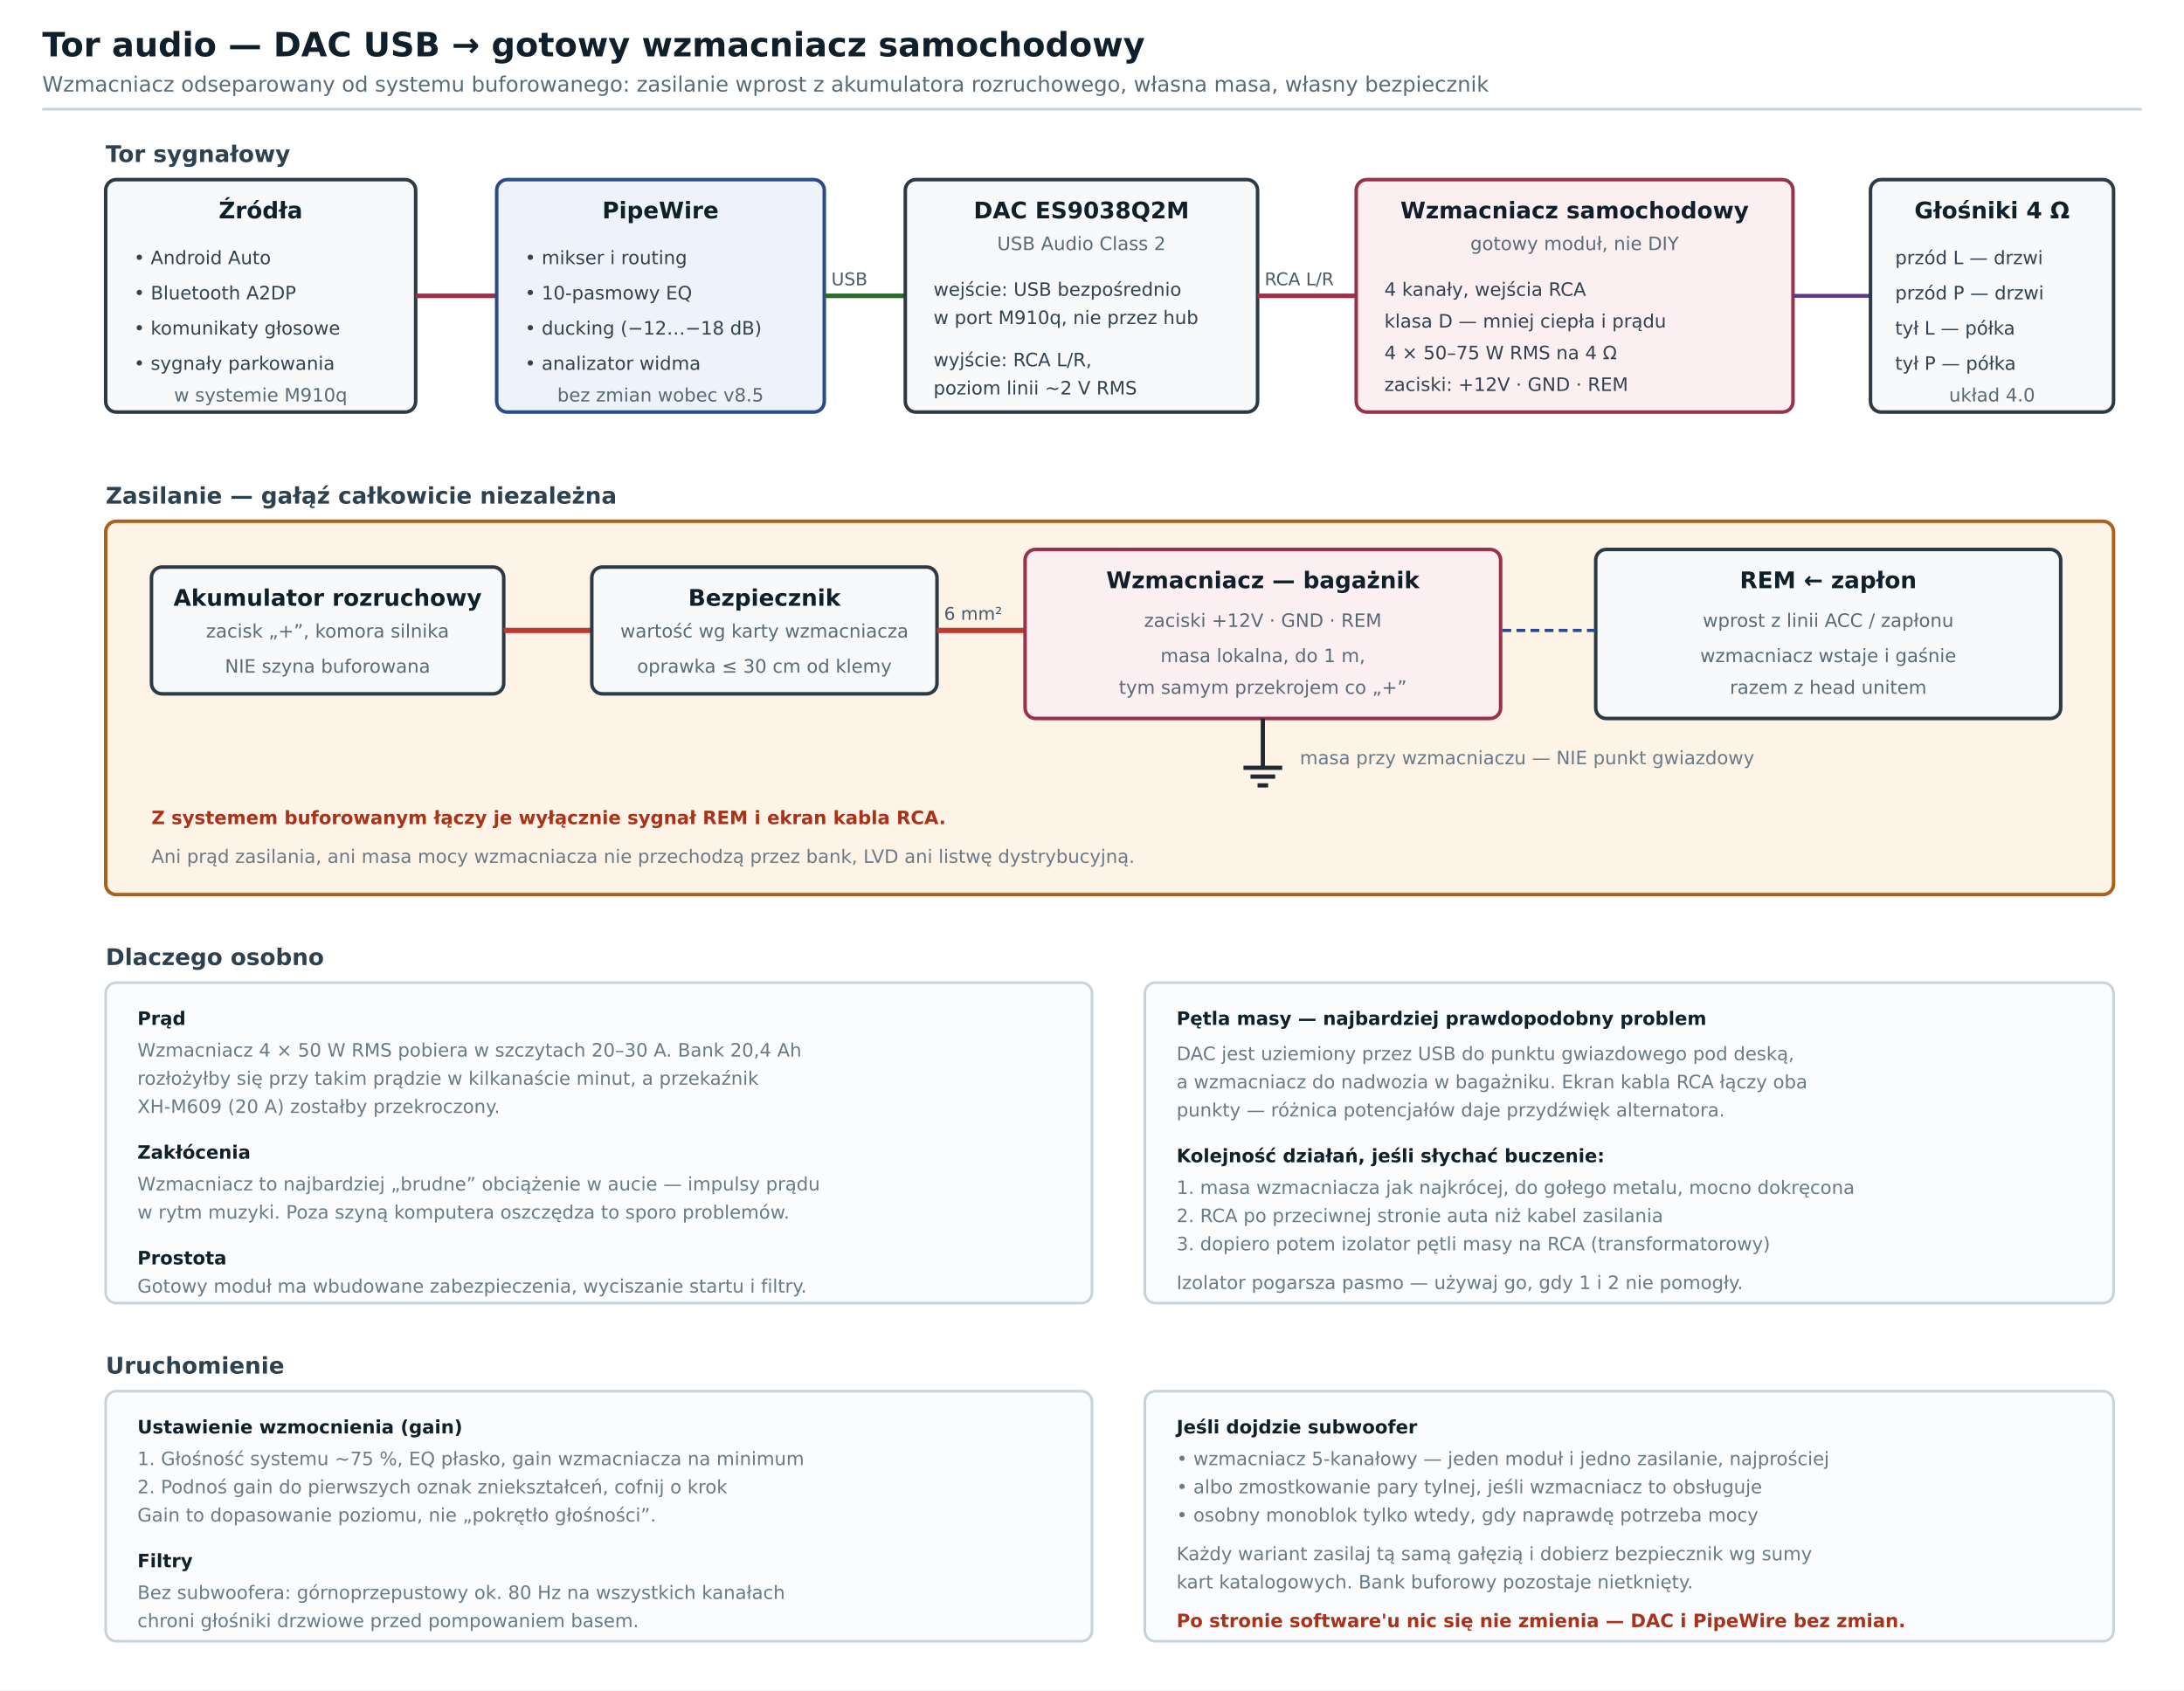
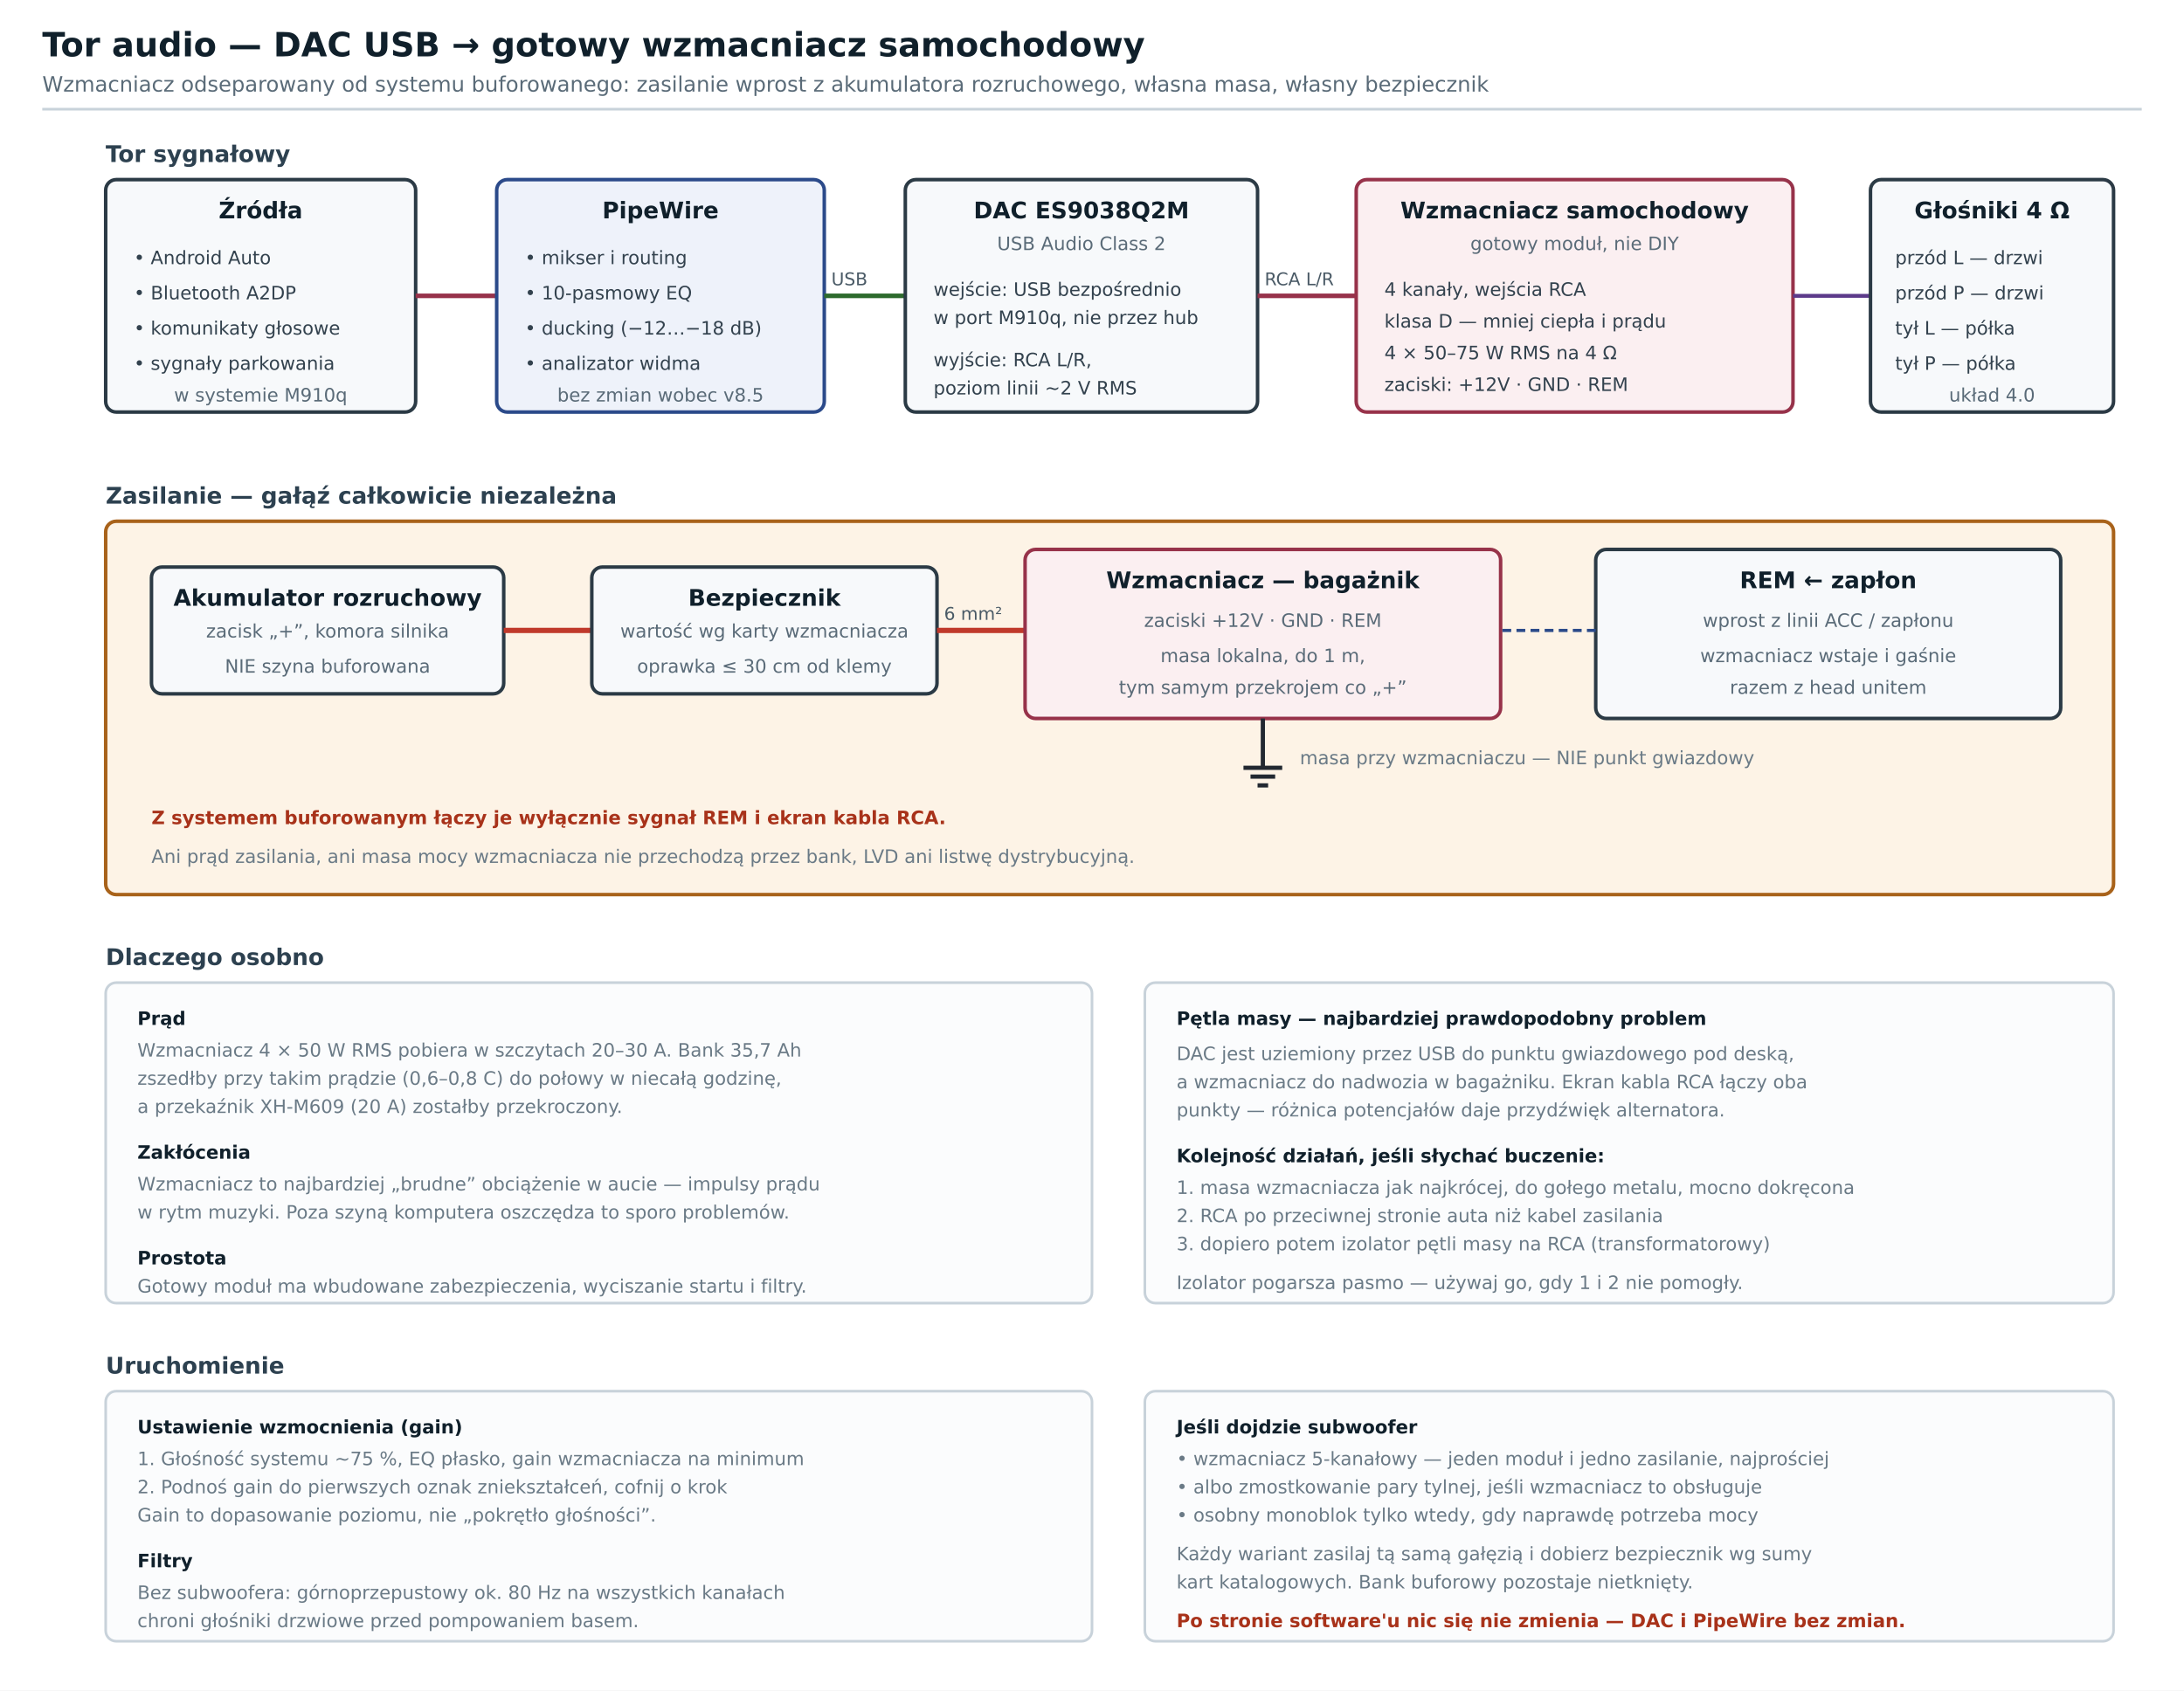
<svg xmlns="http://www.w3.org/2000/svg" width="1240" height="960" viewBox="0 0 1240 960" font-family="DejaVu Sans, Verdana, sans-serif">
  <style>
    .bg    { fill: #ffffff; }
    .mod   { fill: #f7f9fb; stroke: #2b3a45; stroke-width: 2; rx: 6; }
    .modB  { fill: #eef2fa; stroke: #2b4a8a; stroke-width: 2; rx: 6; }
    .modC  { fill: #fbeff1; stroke: #97324a; stroke-width: 2; rx: 6; }
    .modS  { fill: #fdf3e6; stroke: #a8621a; stroke-width: 2; rx: 6; }
    .waud  { stroke: #97324a; stroke-width: 2.6; fill: none; }
    .wusb  { stroke: #2d6a2d; stroke-width: 2.6; fill: none; }
    .wpwr  { stroke: #c0392b; stroke-width: 3; fill: none; }
    .wspk  { stroke: #5c3a8a; stroke-width: 2.2; fill: none; }
    .wsig  { stroke: #2b4a8a; stroke-width: 1.8; fill: none; stroke-dasharray: 5 3; }
    .minus { stroke: #222831; stroke-width: 2.4; fill: none; }
    .ttl   { font-size: 19px; font-weight: bold; fill: #10202b; }
    .sub   { font-size: 12px; fill: #5a6b78; }
    .mt    { font-size: 13px; font-weight: bold; fill: #10202b; text-anchor: middle; }
    .ms    { font-size: 10.5px; fill: #5a6b78; text-anchor: middle; }
    .tl    { font-size: 10.5px; fill: #33424e; }
    .tb    { font-size: 10.5px; font-weight: bold; fill: #10202b; }
    .note  { font-size: 10.5px; fill: #6a7a86; }
    .warn  { font-size: 10.5px; font-weight: bold; fill: #a8321a; }
    .sec   { font-size: 13px; font-weight: bold; fill: #2d4150; }
    .wl    { font-size: 10px; fill: #4a5a66; }
  </style>
  <defs>
    <g id="gnd3">
      <path stroke="#222831" stroke-width="2.4" fill="none" d="M-11 0 L11 0" />
      <path stroke="#222831" stroke-width="2.4" fill="none" d="M-7 5 L7 5" />
      <path stroke="#222831" stroke-width="2.4" fill="none" d="M-3 10 L3 10" />
    </g>
  </defs>
  <rect class="bg" x="0" y="0" width="1240" height="960" />
  <text class="ttl" x="24" y="32">Tor audio — DAC USB → gotowy wzmacniacz samochodowy</text>
  <text class="sub" x="24" y="52">Wzmacniacz odseparowany od systemu buforowanego: zasilanie wprost z akumulatora rozruchowego, własna masa, własny bezpiecznik</text>
  <line x1="24" y1="62" x2="1216" y2="62" stroke="#c8d2da" stroke-width="1.5" />
  <text class="sec" x="60" y="92">Tor sygnałowy</text>
  <rect class="mod" x="60" y="102" width="176" height="132" />
  <text class="mt" x="148" y="124">Źródła</text>
  <text class="tl" x="76" y="150">• Android Auto</text>
  <text class="tl" x="76" y="170">• Bluetooth A2DP</text>
  <text class="tl" x="76" y="190">• komunikaty głosowe</text>
  <text class="tl" x="76" y="210">• sygnały parkowania</text>
  <text class="ms" x="148" y="228">w systemie M910q</text>
  <path class="waud" d="M236 168 L282 168" />
  <rect class="modB" x="282" y="102" width="186" height="132" />
  <text class="mt" x="375" y="124">PipeWire</text>
  <text class="tl" x="298" y="150">• mikser i routing</text>
  <text class="tl" x="298" y="170">• 10-pasmowy EQ</text>
  <text class="tl" x="298" y="190">• ducking (−12…−18 dB)</text>
  <text class="tl" x="298" y="210">• analizator widma</text>
  <text class="ms" x="375" y="228">bez zmian wobec v8.5</text>
  <path class="wusb" d="M468 168 L514 168" />
  <text class="wl" x="472" y="162">USB</text>
  <rect class="mod" x="514" y="102" width="200" height="132" />
  <text class="mt" x="614" y="124">DAC ES9038Q2M</text>
  <text class="ms" x="614" y="142">USB Audio Class 2</text>
  <text class="tl" x="530" y="168">wejście: USB bezpośrednio</text>
  <text class="tl" x="530" y="184">w port M910q, nie przez hub</text>
  <text class="tl" x="530" y="208">wyjście: RCA L/R,</text>
  <text class="tl" x="530" y="224">poziom linii ~2 V RMS</text>
  <path class="waud" d="M714 168 L770 168" />
  <text class="wl" x="718" y="162">RCA L/R</text>
  <rect class="modC" x="770" y="102" width="248" height="132" />
  <text class="mt" x="894" y="124">Wzmacniacz samochodowy</text>
  <text class="ms" x="894" y="142">gotowy moduł, nie DIY</text>
  <text class="tl" x="786" y="168">4 kanały, wejścia RCA</text>
  <text class="tl" x="786" y="186">klasa D — mniej ciepła i prądu</text>
  <text class="tl" x="786" y="204">4 × 50–75 W RMS na 4 Ω</text>
  <text class="tl" x="786" y="222">zaciski: +12V · GND · REM</text>
  <path class="wspk" d="M1018 168 L1062 168" />
  <rect class="mod" x="1062" y="102" width="138" height="132" />
  <text class="mt" x="1131" y="124">Głośniki 4 Ω</text>
  <text class="tl" x="1076" y="150">przód L — drzwi</text>
  <text class="tl" x="1076" y="170">przód P — drzwi</text>
  <text class="tl" x="1076" y="190">tył L — półka</text>
  <text class="tl" x="1076" y="210">tył P — półka</text>
  <text class="ms" x="1131" y="228">układ 4.0</text>
  <text class="sec" x="60" y="286">Zasilanie — gałąź całkowicie niezależna</text>
  <rect class="modS" x="60" y="296" width="1140" height="212" />
  <rect class="mod" x="86" y="322" width="200" height="72" />
  <text class="mt" x="186" y="344">Akumulator rozruchowy</text>
  <text class="ms" x="186" y="362">zacisk „+”, komora silnika</text>
  <text class="ms" x="186" y="382">NIE szyna buforowana</text>
  <path class="wpwr" d="M286 358 L336 358" />
  <rect class="mod" x="336" y="322" width="196" height="72" />
  <text class="mt" x="434" y="344">Bezpiecznik</text>
  <text class="ms" x="434" y="362">wartość wg karty wzmacniacza</text>
  <text class="ms" x="434" y="382">oprawka ≤ 30 cm od klemy</text>
  <path class="wpwr" d="M532 358 L582 358" />
  <text class="wl" x="536" y="352">6 mm²</text>
  <rect class="modC" x="582" y="312" width="270" height="96" />
  <text class="mt" x="717" y="334">Wzmacniacz — bagażnik</text>
  <text class="ms" x="717" y="356">zaciski +12V · GND · REM</text>
  <text class="ms" x="717" y="376">masa lokalna, do 1 m,</text>
  <text class="ms" x="717" y="394">tym samym przekrojem co „+”</text>
  <path class="minus" d="M717 408 L717 436" />
  <use href="#gnd3" x="717" y="436" />
  <text class="note" x="738" y="434">masa przy wzmacniaczu — NIE punkt gwiazdowy</text>
  <rect class="mod" x="906" y="312" width="264" height="96" />
  <text class="mt" x="1038" y="334">REM ← zapłon</text>
  <text class="ms" x="1038" y="356">wprost z linii ACC / zapłonu</text>
  <text class="ms" x="1038" y="376">wzmacniacz wstaje i gaśnie</text>
  <text class="ms" x="1038" y="394">razem z head unitem</text>
  <path class="wsig" d="M906 358 L852 358" />
  <text class="warn" x="86" y="468">Z systemem buforowanym łączy je wyłącznie sygnał REM i ekran kabla RCA.</text>
  <text class="note" x="86" y="490">Ani prąd zasilania, ani masa mocy wzmacniacza nie przechodzą przez bank, LVD ani listwę dystrybucyjną.</text>
  <text class="sec" x="60" y="548">Dlaczego osobno</text>
  <rect x="60" y="558" width="560" height="182" fill="#fbfcfd" stroke="#c8d2da" stroke-width="1.5" rx="6" />
  <text class="tb" x="78" y="582">Prąd</text>
-   <text class="note" x="78" y="600">Wzmacniacz 4 × 50 W RMS pobiera w szczytach 20–30 A. Bank 20,4 Ah</text>
-   <text class="note" x="78" y="616">rozłożyłby się przy takim prądzie w kilkanaście minut, a przekaźnik</text>
-   <text class="note" x="78" y="632">XH-M609 (20 A) zostałby przekroczony.</text>
+   <text class="note" x="78" y="600">Wzmacniacz 4 × 50 W RMS pobiera w szczytach 20–30 A. Bank 35,7 Ah</text>
+   <text class="note" x="78" y="616">zszedłby przy takim prądzie (0,6–0,8 C) do połowy w niecałą godzinę,</text>
+   <text class="note" x="78" y="632">a przekaźnik XH-M609 (20 A) zostałby przekroczony.</text>
  <text class="tb" x="78" y="658">Zakłócenia</text>
  <text class="note" x="78" y="676">Wzmacniacz to najbardziej „brudne” obciążenie w aucie — impulsy prądu</text>
  <text class="note" x="78" y="692">w rytm muzyki. Poza szyną komputera oszczędza to sporo problemów.</text>
  <text class="tb" x="78" y="718">Prostota</text>
  <text class="note" x="78" y="734">Gotowy moduł ma wbudowane zabezpieczenia, wyciszanie startu i filtry.</text>
  <rect x="650" y="558" width="550" height="182" fill="#fbfcfd" stroke="#c8d2da" stroke-width="1.5" rx="6" />
  <text class="tb" x="668" y="582">Pętla masy — najbardziej prawdopodobny problem</text>
  <text class="note" x="668" y="602">DAC jest uziemiony przez USB do punktu gwiazdowego pod deską,</text>
  <text class="note" x="668" y="618">a wzmacniacz do nadwozia w bagażniku. Ekran kabla RCA łączy oba</text>
  <text class="note" x="668" y="634">punkty — różnica potencjałów daje przydźwięk alternatora.</text>
  <text class="tb" x="668" y="660">Kolejność działań, jeśli słychać buczenie:</text>
  <text class="note" x="668" y="678">1. masa wzmacniacza jak najkrócej, do gołego metalu, mocno dokręcona</text>
  <text class="note" x="668" y="694">2. RCA po przeciwnej stronie auta niż kabel zasilania</text>
  <text class="note" x="668" y="710">3. dopiero potem izolator pętli masy na RCA (transformatorowy)</text>
  <text class="note" x="668" y="732">Izolator pogarsza pasmo — używaj go, gdy 1 i 2 nie pomogły.</text>
  <text class="sec" x="60" y="780">Uruchomienie</text>
  <rect x="60" y="790" width="560" height="142" fill="#fbfcfd" stroke="#c8d2da" stroke-width="1.5" rx="6" />
  <text class="tb" x="78" y="814">Ustawienie wzmocnienia (gain)</text>
  <text class="note" x="78" y="832">1. Głośność systemu ~75 %, EQ płasko, gain wzmacniacza na minimum</text>
  <text class="note" x="78" y="848">2. Podnoś gain do pierwszych oznak zniekształceń, cofnij o krok</text>
  <text class="note" x="78" y="864">Gain to dopasowanie poziomu, nie „pokrętło głośności”.</text>
  <text class="tb" x="78" y="890">Filtry</text>
  <text class="note" x="78" y="908">Bez subwoofera: górnoprzepustowy ok. 80 Hz na wszystkich kanałach</text>
  <text class="note" x="78" y="924">chroni głośniki drzwiowe przed pompowaniem basem.</text>
  <rect x="650" y="790" width="550" height="142" fill="#fbfcfd" stroke="#c8d2da" stroke-width="1.5" rx="6" />
  <text class="tb" x="668" y="814">Jeśli dojdzie subwoofer</text>
  <text class="note" x="668" y="832">• wzmacniacz 5-kanałowy — jeden moduł i jedno zasilanie, najprościej</text>
  <text class="note" x="668" y="848">• albo zmostkowanie pary tylnej, jeśli wzmacniacz to obsługuje</text>
  <text class="note" x="668" y="864">• osobny monoblok tylko wtedy, gdy naprawdę potrzeba mocy</text>
  <text class="note" x="668" y="886">Każdy wariant zasilaj tą samą gałęzią i dobierz bezpiecznik wg sumy</text>
  <text class="note" x="668" y="902">kart katalogowych. Bank buforowy pozostaje nietknięty.</text>
  <text class="warn" x="668" y="924">Po stronie software'u nic się nie zmienia — DAC i PipeWire bez zmian.</text>
</svg>
